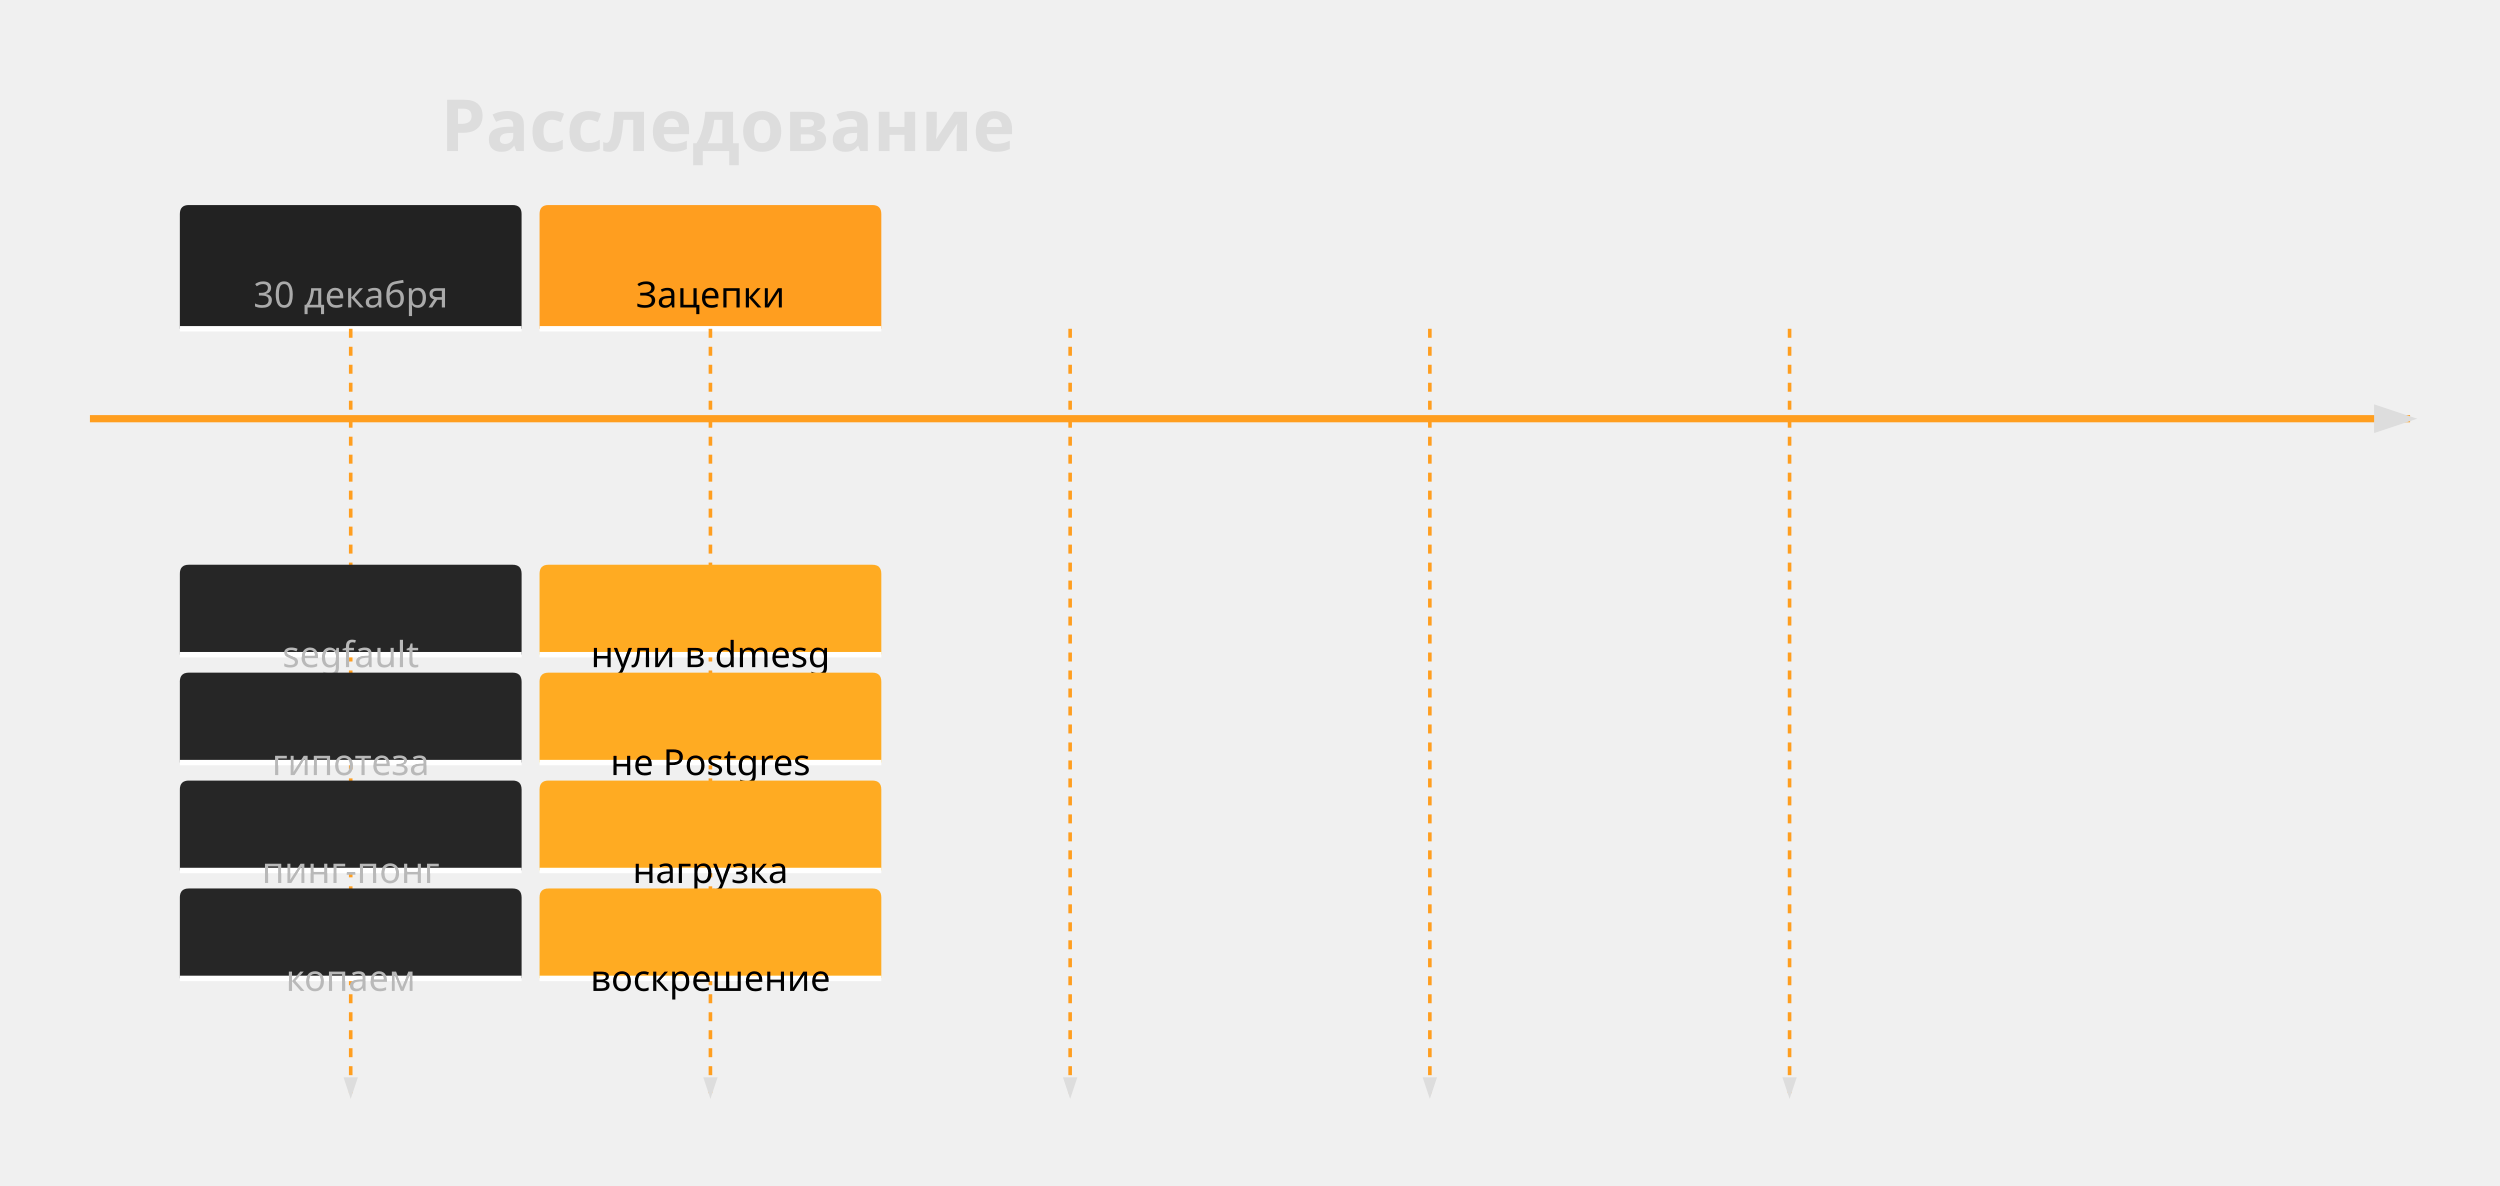
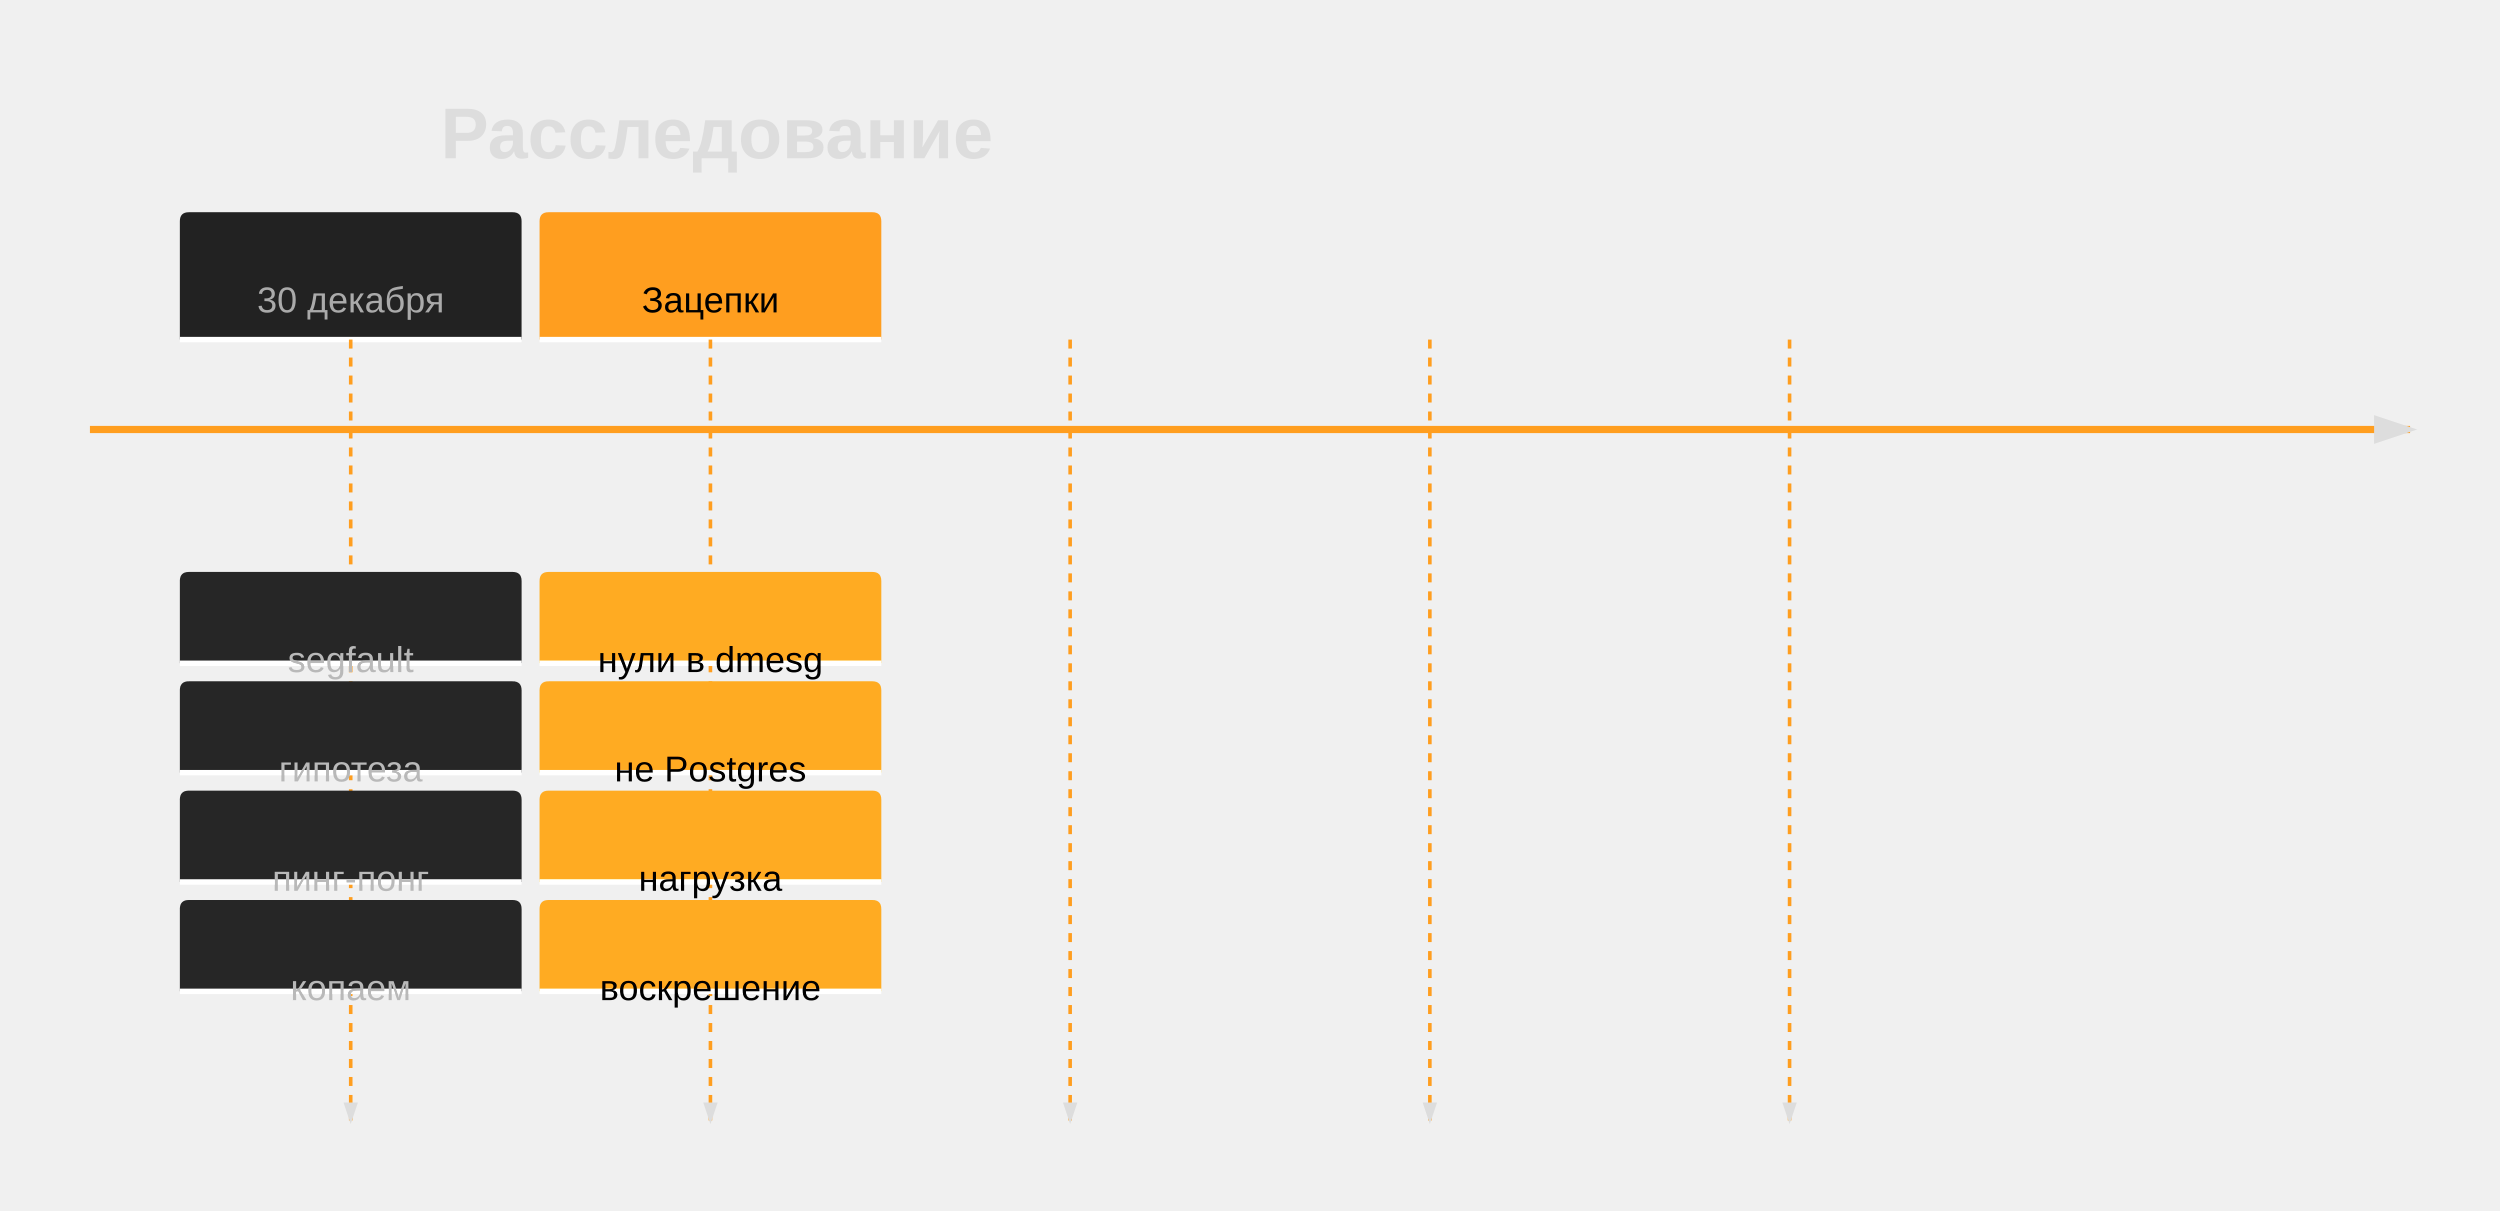
- <svg xmlns="http://www.w3.org/2000/svg" id="my-svg" width="100%" style="max-width: 1390px; background-color: transparent;" viewBox="100 -64 1390 659" role="graphics-document document" aria-roledescription="timeline">
-   <style>#my-svg{font-family:verdana;font-size:20px;fill:#ddd;}@keyframes edge-animation-frame{from{stroke-dashoffset:0;}}@keyframes dash{to{stroke-dashoffset:0;}}#my-svg .edge-animation-slow{stroke-dasharray:9,5!important;stroke-dashoffset:900;animation:dash 50s linear infinite;stroke-linecap:round;}#my-svg .edge-animation-fast{stroke-dasharray:9,5!important;stroke-dashoffset:900;animation:dash 20s linear infinite;stroke-linecap:round;}#my-svg .error-icon{fill:#111111;}#my-svg .error-text{fill:#fff;stroke:#fff;}#my-svg .edge-thickness-normal{stroke-width:1px;}#my-svg .edge-thickness-thick{stroke-width:3.5px;}#my-svg .edge-pattern-solid{stroke-dasharray:0;}#my-svg .edge-thickness-invisible{stroke-width:0;fill:none;}#my-svg .edge-pattern-dashed{stroke-dasharray:3;}#my-svg .edge-pattern-dotted{stroke-dasharray:2;}#my-svg .marker{fill:#ff9e1f;stroke:#ff9e1f;}#my-svg .marker.cross{stroke:#ff9e1f;}#my-svg svg{font-family:verdana;font-size:20px;}#my-svg p{margin:0;}#my-svg .edge{stroke-width:3;}#my-svg .section--1 rect,#my-svg .section--1 path,#my-svg .section--1 circle,#my-svg .section--1 path{fill:#222;}#my-svg .section--1 text{fill:#aaa;}#my-svg .node-icon--1{font-size:40px;color:#aaa;}#my-svg .section-edge--1{stroke:#222;}#my-svg .edge-depth--1{stroke-width:17;}#my-svg .section--1 line{stroke:#ffffff;stroke-width:3;}#my-svg .lineWrapper line{stroke:#aaa;}#my-svg .disabled,#my-svg .disabled circle,#my-svg .disabled text{fill:#111111;}#my-svg .disabled text{fill:#333;}#my-svg .section-0 rect,#my-svg .section-0 path,#my-svg .section-0 circle,#my-svg .section-0 path{fill:#ff9e1f;}#my-svg .section-0 text{fill:#000;}#my-svg .node-icon-0{font-size:40px;color:#000;}#my-svg .section-edge-0{stroke:#ff9e1f;}#my-svg .edge-depth-0{stroke-width:14;}#my-svg .section-0 line{stroke:#ffffff;stroke-width:3;}#my-svg .lineWrapper line{stroke:#000;}#my-svg .disabled,#my-svg .disabled circle,#my-svg .disabled text{fill:#111111;}#my-svg .disabled text{fill:#333;}#my-svg .section-1 rect,#my-svg .section-1 path,#my-svg .section-1 circle,#my-svg .section-1 path{fill:transparent;}#my-svg .section-1 text{fill:transparent;}#my-svg .node-icon-1{font-size:40px;color:transparent;}#my-svg .section-edge-1{stroke:transparent;}#my-svg .edge-depth-1{stroke-width:11;}#my-svg .section-1 line{stroke:rgba(255, 255, 255, 0);stroke-width:3;}#my-svg .lineWrapper line{stroke:transparent;}#my-svg .disabled,#my-svg .disabled circle,#my-svg .disabled text{fill:#111111;}#my-svg .disabled text{fill:#333;}#my-svg .section-2 rect,#my-svg .section-2 path,#my-svg .section-2 circle,#my-svg .section-2 path{fill:transparent;}#my-svg .section-2 text{fill:transparent;}#my-svg .node-icon-2{font-size:40px;color:transparent;}#my-svg .section-edge-2{stroke:transparent;}#my-svg .edge-depth-2{stroke-width:8;}#my-svg .section-2 line{stroke:rgba(255, 255, 255, 0);stroke-width:3;}#my-svg .lineWrapper line{stroke:transparent;}#my-svg .disabled,#my-svg .disabled circle,#my-svg .disabled text{fill:#111111;}#my-svg .disabled text{fill:#333;}#my-svg .section-3 rect,#my-svg .section-3 path,#my-svg .section-3 circle,#my-svg .section-3 path{fill:transparent;}#my-svg .section-3 text{fill:transparent;}#my-svg .node-icon-3{font-size:40px;color:transparent;}#my-svg .section-edge-3{stroke:transparent;}#my-svg .edge-depth-3{stroke-width:5;}#my-svg .section-3 line{stroke:rgba(255, 255, 255, 0);stroke-width:3;}#my-svg .lineWrapper line{stroke:transparent;}#my-svg .disabled,#my-svg .disabled circle,#my-svg .disabled text{fill:#111111;}#my-svg .disabled text{fill:#333;}#my-svg .section-4 rect,#my-svg .section-4 path,#my-svg .section-4 circle,#my-svg .section-4 path{fill:transparent;}#my-svg .section-4 text{fill:transparent;}#my-svg .node-icon-4{font-size:40px;color:transparent;}#my-svg .section-edge-4{stroke:transparent;}#my-svg .edge-depth-4{stroke-width:2;}#my-svg .section-4 line{stroke:rgba(255, 255, 255, 0);stroke-width:3;}#my-svg .lineWrapper line{stroke:transparent;}#my-svg .disabled,#my-svg .disabled circle,#my-svg .disabled text{fill:#111111;}#my-svg .disabled text{fill:#333;}#my-svg .section-5 rect,#my-svg .section-5 path,#my-svg .section-5 circle,#my-svg .section-5 path{fill:transparent;}#my-svg .section-5 text{fill:transparent;}#my-svg .node-icon-5{font-size:40px;color:transparent;}#my-svg .section-edge-5{stroke:transparent;}#my-svg .edge-depth-5{stroke-width:-1;}#my-svg .section-5 line{stroke:rgba(255, 255, 255, 0);stroke-width:3;}#my-svg .lineWrapper line{stroke:transparent;}#my-svg .disabled,#my-svg .disabled circle,#my-svg .disabled text{fill:#111111;}#my-svg .disabled text{fill:#333;}#my-svg .section-6 rect,#my-svg .section-6 path,#my-svg .section-6 circle,#my-svg .section-6 path{fill:transparent;}#my-svg .section-6 text{fill:transparent;}#my-svg .node-icon-6{font-size:40px;color:transparent;}#my-svg .section-edge-6{stroke:transparent;}#my-svg .edge-depth-6{stroke-width:-4;}#my-svg .section-6 line{stroke:rgba(255, 255, 255, 0);stroke-width:3;}#my-svg .lineWrapper line{stroke:transparent;}#my-svg .disabled,#my-svg .disabled circle,#my-svg .disabled text{fill:#111111;}#my-svg .disabled text{fill:#333;}#my-svg .section-7 rect,#my-svg .section-7 path,#my-svg .section-7 circle,#my-svg .section-7 path{fill:transparent;}#my-svg .section-7 text{fill:transparent;}#my-svg .node-icon-7{font-size:40px;color:transparent;}#my-svg .section-edge-7{stroke:transparent;}#my-svg .edge-depth-7{stroke-width:-7;}#my-svg .section-7 line{stroke:rgba(255, 255, 255, 0);stroke-width:3;}#my-svg .lineWrapper line{stroke:transparent;}#my-svg .disabled,#my-svg .disabled circle,#my-svg .disabled text{fill:#111111;}#my-svg .disabled text{fill:#333;}#my-svg .section-8 rect,#my-svg .section-8 path,#my-svg .section-8 circle,#my-svg .section-8 path{fill:transparent;}#my-svg .section-8 text{fill:transparent;}#my-svg .node-icon-8{font-size:40px;color:transparent;}#my-svg .section-edge-8{stroke:transparent;}#my-svg .edge-depth-8{stroke-width:-10;}#my-svg .section-8 line{stroke:rgba(255, 255, 255, 0);stroke-width:3;}#my-svg .lineWrapper line{stroke:transparent;}#my-svg .disabled,#my-svg .disabled circle,#my-svg .disabled text{fill:#111111;}#my-svg .disabled text{fill:#333;}#my-svg .section-9 rect,#my-svg .section-9 path,#my-svg .section-9 circle,#my-svg .section-9 path{fill:transparent;}#my-svg .section-9 text{fill:transparent;}#my-svg .node-icon-9{font-size:40px;color:transparent;}#my-svg .section-edge-9{stroke:transparent;}#my-svg .edge-depth-9{stroke-width:-13;}#my-svg .section-9 line{stroke:rgba(255, 255, 255, 0);stroke-width:3;}#my-svg .lineWrapper line{stroke:transparent;}#my-svg .disabled,#my-svg .disabled circle,#my-svg .disabled text{fill:#111111;}#my-svg .disabled text{fill:#333;}#my-svg .section-10 rect,#my-svg .section-10 path,#my-svg .section-10 circle,#my-svg .section-10 path{fill:transparent;}#my-svg .section-10 text{fill:#ff9e1f;}#my-svg .node-icon-10{font-size:40px;color:#ff9e1f;}#my-svg .section-edge-10{stroke:transparent;}#my-svg .edge-depth-10{stroke-width:-16;}#my-svg .section-10 line{stroke:rgba(255, 255, 255, 0);stroke-width:3;}#my-svg .lineWrapper line{stroke:#ff9e1f;}#my-svg .disabled,#my-svg .disabled circle,#my-svg .disabled text{fill:#111111;}#my-svg .disabled text{fill:#333;}#my-svg .section--1[data-look="neo"] rect,#my-svg .section--1[data-look="neo"] path,#my-svg .section--1[data-look="neo"] circle{fill:#111111;stroke:url(#my-svg-gradient);stroke-width:2;}#my-svg .section--1[data-look="neo"] line{stroke:url(#my-svg-gradient);stroke-width:2;}#my-svg .section-0[data-look="neo"] rect,#my-svg .section-0[data-look="neo"] path,#my-svg .section-0[data-look="neo"] circle{fill:#111111;stroke:url(#my-svg-gradient);stroke-width:2;}#my-svg .section-0[data-look="neo"] line{stroke:url(#my-svg-gradient);stroke-width:2;}#my-svg .section-1[data-look="neo"] rect,#my-svg .section-1[data-look="neo"] path,#my-svg .section-1[data-look="neo"] circle{fill:#111111;stroke:url(#my-svg-gradient);stroke-width:2;}#my-svg .section-1[data-look="neo"] line{stroke:url(#my-svg-gradient);stroke-width:2;}#my-svg .section-2[data-look="neo"] rect,#my-svg .section-2[data-look="neo"] path,#my-svg .section-2[data-look="neo"] circle{fill:#111111;stroke:url(#my-svg-gradient);stroke-width:2;}#my-svg .section-2[data-look="neo"] line{stroke:url(#my-svg-gradient);stroke-width:2;}#my-svg .section-3[data-look="neo"] rect,#my-svg .section-3[data-look="neo"] path,#my-svg .section-3[data-look="neo"] circle{fill:#111111;stroke:url(#my-svg-gradient);stroke-width:2;}#my-svg .section-3[data-look="neo"] line{stroke:url(#my-svg-gradient);stroke-width:2;}#my-svg .section-4[data-look="neo"] rect,#my-svg .section-4[data-look="neo"] path,#my-svg .section-4[data-look="neo"] circle{fill:#111111;stroke:url(#my-svg-gradient);stroke-width:2;}#my-svg .section-4[data-look="neo"] line{stroke:url(#my-svg-gradient);stroke-width:2;}#my-svg .section-5[data-look="neo"] rect,#my-svg .section-5[data-look="neo"] path,#my-svg .section-5[data-look="neo"] circle{fill:#111111;stroke:url(#my-svg-gradient);stroke-width:2;}#my-svg .section-5[data-look="neo"] line{stroke:url(#my-svg-gradient);stroke-width:2;}#my-svg .section-6[data-look="neo"] rect,#my-svg .section-6[data-look="neo"] path,#my-svg .section-6[data-look="neo"] circle{fill:#111111;stroke:url(#my-svg-gradient);stroke-width:2;}#my-svg .section-6[data-look="neo"] line{stroke:url(#my-svg-gradient);stroke-width:2;}#my-svg .section-7[data-look="neo"] rect,#my-svg .section-7[data-look="neo"] path,#my-svg .section-7[data-look="neo"] circle{fill:#111111;stroke:url(#my-svg-gradient);stroke-width:2;}#my-svg .section-7[data-look="neo"] line{stroke:url(#my-svg-gradient);stroke-width:2;}#my-svg .section-8[data-look="neo"] rect,#my-svg .section-8[data-look="neo"] path,#my-svg .section-8[data-look="neo"] circle{fill:#111111;stroke:url(#my-svg-gradient);stroke-width:2;}#my-svg .section-8[data-look="neo"] line{stroke:url(#my-svg-gradient);stroke-width:2;}#my-svg .section-9[data-look="neo"] rect,#my-svg .section-9[data-look="neo"] path,#my-svg .section-9[data-look="neo"] circle{fill:#111111;stroke:url(#my-svg-gradient);stroke-width:2;}#my-svg .section-9[data-look="neo"] line{stroke:url(#my-svg-gradient);stroke-width:2;}#my-svg .section-10[data-look="neo"] rect,#my-svg .section-10[data-look="neo"] path,#my-svg .section-10[data-look="neo"] circle{fill:#111111;stroke:url(#my-svg-gradient);stroke-width:2;}#my-svg .section-10[data-look="neo"] line{stroke:url(#my-svg-gradient);stroke-width:2;}#my-svg .section-root rect,#my-svg .section-root path,#my-svg .section-root circle{fill:hsl(34.018, 100%, 81.078%);}#my-svg .section-root text{fill:black;}#my-svg .icon-container{height:100%;display:flex;justify-content:center;align-items:center;}#my-svg .edge{fill:none;}#my-svg .eventWrapper{filter:brightness(120%);}#my-svg .node .neo-node{stroke:#ff9e1f;}#my-svg [data-look="neo"].node rect,#my-svg [data-look="neo"].cluster rect,#my-svg [data-look="neo"].node polygon{stroke:url(#my-svg-gradient);filter:drop-shadow( 1px 2px 2px rgba(185,185,185,1));}#my-svg [data-look="neo"].node path{stroke:url(#my-svg-gradient);stroke-width:1px;}#my-svg [data-look="neo"].node .outer-path{filter:drop-shadow( 1px 2px 2px rgba(185,185,185,1));}#my-svg [data-look="neo"].node .neo-line path{stroke:#ff9e1f;filter:none;}#my-svg [data-look="neo"].node circle{stroke:url(#my-svg-gradient);filter:drop-shadow( 1px 2px 2px rgba(185,185,185,1));}#my-svg [data-look="neo"].node circle .state-start{fill:#000000;}#my-svg [data-look="neo"].icon-shape .icon{fill:url(#my-svg-gradient);filter:drop-shadow( 1px 2px 2px rgba(185,185,185,1));}#my-svg [data-look="neo"].icon-shape .icon-neo path{stroke:url(#my-svg-gradient);filter:drop-shadow( 1px 2px 2px rgba(185,185,185,1));}#my-svg :root{--mermaid-font-family:"trebuchet ms",verdana,arial,sans-serif;}</style>
+ <svg xmlns="http://www.w3.org/2000/svg" id="my-svg" width="100%" style="max-width: 1390px; background-color: transparent;" viewBox="100 -68 1390 673" role="graphics-document document" aria-roledescription="timeline">
+   <style>#my-svg{font-family:arial;font-size:20px;fill:#ddd;}@keyframes edge-animation-frame{from{stroke-dashoffset:0;}}@keyframes dash{to{stroke-dashoffset:0;}}#my-svg .edge-animation-slow{stroke-dasharray:9,5!important;stroke-dashoffset:900;animation:dash 50s linear infinite;stroke-linecap:round;}#my-svg .edge-animation-fast{stroke-dasharray:9,5!important;stroke-dashoffset:900;animation:dash 20s linear infinite;stroke-linecap:round;}#my-svg .error-icon{fill:#111111;}#my-svg .error-text{fill:#fff;stroke:#fff;}#my-svg .edge-thickness-normal{stroke-width:1px;}#my-svg .edge-thickness-thick{stroke-width:3.5px;}#my-svg .edge-pattern-solid{stroke-dasharray:0;}#my-svg .edge-thickness-invisible{stroke-width:0;fill:none;}#my-svg .edge-pattern-dashed{stroke-dasharray:3;}#my-svg .edge-pattern-dotted{stroke-dasharray:2;}#my-svg .marker{fill:#ff9e1f;stroke:#ff9e1f;}#my-svg .marker.cross{stroke:#ff9e1f;}#my-svg svg{font-family:arial;font-size:20px;}#my-svg p{margin:0;}#my-svg .edge{stroke-width:3;}#my-svg .section--1 rect,#my-svg .section--1 path,#my-svg .section--1 circle,#my-svg .section--1 path{fill:#222;}#my-svg .section--1 text{fill:#aaa;}#my-svg .node-icon--1{font-size:40px;color:#aaa;}#my-svg .section-edge--1{stroke:#222;}#my-svg .edge-depth--1{stroke-width:17;}#my-svg .section--1 line{stroke:#ffffff;stroke-width:3;}#my-svg .lineWrapper line{stroke:#aaa;}#my-svg .disabled,#my-svg .disabled circle,#my-svg .disabled text{fill:#111111;}#my-svg .disabled text{fill:#333;}#my-svg .section-0 rect,#my-svg .section-0 path,#my-svg .section-0 circle,#my-svg .section-0 path{fill:#ff9e1f;}#my-svg .section-0 text{fill:#000;}#my-svg .node-icon-0{font-size:40px;color:#000;}#my-svg .section-edge-0{stroke:#ff9e1f;}#my-svg .edge-depth-0{stroke-width:14;}#my-svg .section-0 line{stroke:#ffffff;stroke-width:3;}#my-svg .lineWrapper line{stroke:#000;}#my-svg .disabled,#my-svg .disabled circle,#my-svg .disabled text{fill:#111111;}#my-svg .disabled text{fill:#333;}#my-svg .section-1 rect,#my-svg .section-1 path,#my-svg .section-1 circle,#my-svg .section-1 path{fill:transparent;}#my-svg .section-1 text{fill:transparent;}#my-svg .node-icon-1{font-size:40px;color:transparent;}#my-svg .section-edge-1{stroke:transparent;}#my-svg .edge-depth-1{stroke-width:11;}#my-svg .section-1 line{stroke:rgba(255, 255, 255, 0);stroke-width:3;}#my-svg .lineWrapper line{stroke:transparent;}#my-svg .disabled,#my-svg .disabled circle,#my-svg .disabled text{fill:#111111;}#my-svg .disabled text{fill:#333;}#my-svg .section-2 rect,#my-svg .section-2 path,#my-svg .section-2 circle,#my-svg .section-2 path{fill:transparent;}#my-svg .section-2 text{fill:transparent;}#my-svg .node-icon-2{font-size:40px;color:transparent;}#my-svg .section-edge-2{stroke:transparent;}#my-svg .edge-depth-2{stroke-width:8;}#my-svg .section-2 line{stroke:rgba(255, 255, 255, 0);stroke-width:3;}#my-svg .lineWrapper line{stroke:transparent;}#my-svg .disabled,#my-svg .disabled circle,#my-svg .disabled text{fill:#111111;}#my-svg .disabled text{fill:#333;}#my-svg .section-3 rect,#my-svg .section-3 path,#my-svg .section-3 circle,#my-svg .section-3 path{fill:transparent;}#my-svg .section-3 text{fill:transparent;}#my-svg .node-icon-3{font-size:40px;color:transparent;}#my-svg .section-edge-3{stroke:transparent;}#my-svg .edge-depth-3{stroke-width:5;}#my-svg .section-3 line{stroke:rgba(255, 255, 255, 0);stroke-width:3;}#my-svg .lineWrapper line{stroke:transparent;}#my-svg .disabled,#my-svg .disabled circle,#my-svg .disabled text{fill:#111111;}#my-svg .disabled text{fill:#333;}#my-svg .section-4 rect,#my-svg .section-4 path,#my-svg .section-4 circle,#my-svg .section-4 path{fill:transparent;}#my-svg .section-4 text{fill:transparent;}#my-svg .node-icon-4{font-size:40px;color:transparent;}#my-svg .section-edge-4{stroke:transparent;}#my-svg .edge-depth-4{stroke-width:2;}#my-svg .section-4 line{stroke:rgba(255, 255, 255, 0);stroke-width:3;}#my-svg .lineWrapper line{stroke:transparent;}#my-svg .disabled,#my-svg .disabled circle,#my-svg .disabled text{fill:#111111;}#my-svg .disabled text{fill:#333;}#my-svg .section-5 rect,#my-svg .section-5 path,#my-svg .section-5 circle,#my-svg .section-5 path{fill:transparent;}#my-svg .section-5 text{fill:transparent;}#my-svg .node-icon-5{font-size:40px;color:transparent;}#my-svg .section-edge-5{stroke:transparent;}#my-svg .edge-depth-5{stroke-width:-1;}#my-svg .section-5 line{stroke:rgba(255, 255, 255, 0);stroke-width:3;}#my-svg .lineWrapper line{stroke:transparent;}#my-svg .disabled,#my-svg .disabled circle,#my-svg .disabled text{fill:#111111;}#my-svg .disabled text{fill:#333;}#my-svg .section-6 rect,#my-svg .section-6 path,#my-svg .section-6 circle,#my-svg .section-6 path{fill:transparent;}#my-svg .section-6 text{fill:transparent;}#my-svg .node-icon-6{font-size:40px;color:transparent;}#my-svg .section-edge-6{stroke:transparent;}#my-svg .edge-depth-6{stroke-width:-4;}#my-svg .section-6 line{stroke:rgba(255, 255, 255, 0);stroke-width:3;}#my-svg .lineWrapper line{stroke:transparent;}#my-svg .disabled,#my-svg .disabled circle,#my-svg .disabled text{fill:#111111;}#my-svg .disabled text{fill:#333;}#my-svg .section-7 rect,#my-svg .section-7 path,#my-svg .section-7 circle,#my-svg .section-7 path{fill:transparent;}#my-svg .section-7 text{fill:transparent;}#my-svg .node-icon-7{font-size:40px;color:transparent;}#my-svg .section-edge-7{stroke:transparent;}#my-svg .edge-depth-7{stroke-width:-7;}#my-svg .section-7 line{stroke:rgba(255, 255, 255, 0);stroke-width:3;}#my-svg .lineWrapper line{stroke:transparent;}#my-svg .disabled,#my-svg .disabled circle,#my-svg .disabled text{fill:#111111;}#my-svg .disabled text{fill:#333;}#my-svg .section-8 rect,#my-svg .section-8 path,#my-svg .section-8 circle,#my-svg .section-8 path{fill:transparent;}#my-svg .section-8 text{fill:transparent;}#my-svg .node-icon-8{font-size:40px;color:transparent;}#my-svg .section-edge-8{stroke:transparent;}#my-svg .edge-depth-8{stroke-width:-10;}#my-svg .section-8 line{stroke:rgba(255, 255, 255, 0);stroke-width:3;}#my-svg .lineWrapper line{stroke:transparent;}#my-svg .disabled,#my-svg .disabled circle,#my-svg .disabled text{fill:#111111;}#my-svg .disabled text{fill:#333;}#my-svg .section-9 rect,#my-svg .section-9 path,#my-svg .section-9 circle,#my-svg .section-9 path{fill:transparent;}#my-svg .section-9 text{fill:transparent;}#my-svg .node-icon-9{font-size:40px;color:transparent;}#my-svg .section-edge-9{stroke:transparent;}#my-svg .edge-depth-9{stroke-width:-13;}#my-svg .section-9 line{stroke:rgba(255, 255, 255, 0);stroke-width:3;}#my-svg .lineWrapper line{stroke:transparent;}#my-svg .disabled,#my-svg .disabled circle,#my-svg .disabled text{fill:#111111;}#my-svg .disabled text{fill:#333;}#my-svg .section-10 rect,#my-svg .section-10 path,#my-svg .section-10 circle,#my-svg .section-10 path{fill:transparent;}#my-svg .section-10 text{fill:#ff9e1f;}#my-svg .node-icon-10{font-size:40px;color:#ff9e1f;}#my-svg .section-edge-10{stroke:transparent;}#my-svg .edge-depth-10{stroke-width:-16;}#my-svg .section-10 line{stroke:rgba(255, 255, 255, 0);stroke-width:3;}#my-svg .lineWrapper line{stroke:#ff9e1f;}#my-svg .disabled,#my-svg .disabled circle,#my-svg .disabled text{fill:#111111;}#my-svg .disabled text{fill:#333;}#my-svg .section--1[data-look="neo"] rect,#my-svg .section--1[data-look="neo"] path,#my-svg .section--1[data-look="neo"] circle{fill:#111111;stroke:url(#my-svg-gradient);stroke-width:2;}#my-svg .section--1[data-look="neo"] line{stroke:url(#my-svg-gradient);stroke-width:2;}#my-svg .section-0[data-look="neo"] rect,#my-svg .section-0[data-look="neo"] path,#my-svg .section-0[data-look="neo"] circle{fill:#111111;stroke:url(#my-svg-gradient);stroke-width:2;}#my-svg .section-0[data-look="neo"] line{stroke:url(#my-svg-gradient);stroke-width:2;}#my-svg .section-1[data-look="neo"] rect,#my-svg .section-1[data-look="neo"] path,#my-svg .section-1[data-look="neo"] circle{fill:#111111;stroke:url(#my-svg-gradient);stroke-width:2;}#my-svg .section-1[data-look="neo"] line{stroke:url(#my-svg-gradient);stroke-width:2;}#my-svg .section-2[data-look="neo"] rect,#my-svg .section-2[data-look="neo"] path,#my-svg .section-2[data-look="neo"] circle{fill:#111111;stroke:url(#my-svg-gradient);stroke-width:2;}#my-svg .section-2[data-look="neo"] line{stroke:url(#my-svg-gradient);stroke-width:2;}#my-svg .section-3[data-look="neo"] rect,#my-svg .section-3[data-look="neo"] path,#my-svg .section-3[data-look="neo"] circle{fill:#111111;stroke:url(#my-svg-gradient);stroke-width:2;}#my-svg .section-3[data-look="neo"] line{stroke:url(#my-svg-gradient);stroke-width:2;}#my-svg .section-4[data-look="neo"] rect,#my-svg .section-4[data-look="neo"] path,#my-svg .section-4[data-look="neo"] circle{fill:#111111;stroke:url(#my-svg-gradient);stroke-width:2;}#my-svg .section-4[data-look="neo"] line{stroke:url(#my-svg-gradient);stroke-width:2;}#my-svg .section-5[data-look="neo"] rect,#my-svg .section-5[data-look="neo"] path,#my-svg .section-5[data-look="neo"] circle{fill:#111111;stroke:url(#my-svg-gradient);stroke-width:2;}#my-svg .section-5[data-look="neo"] line{stroke:url(#my-svg-gradient);stroke-width:2;}#my-svg .section-6[data-look="neo"] rect,#my-svg .section-6[data-look="neo"] path,#my-svg .section-6[data-look="neo"] circle{fill:#111111;stroke:url(#my-svg-gradient);stroke-width:2;}#my-svg .section-6[data-look="neo"] line{stroke:url(#my-svg-gradient);stroke-width:2;}#my-svg .section-7[data-look="neo"] rect,#my-svg .section-7[data-look="neo"] path,#my-svg .section-7[data-look="neo"] circle{fill:#111111;stroke:url(#my-svg-gradient);stroke-width:2;}#my-svg .section-7[data-look="neo"] line{stroke:url(#my-svg-gradient);stroke-width:2;}#my-svg .section-8[data-look="neo"] rect,#my-svg .section-8[data-look="neo"] path,#my-svg .section-8[data-look="neo"] circle{fill:#111111;stroke:url(#my-svg-gradient);stroke-width:2;}#my-svg .section-8[data-look="neo"] line{stroke:url(#my-svg-gradient);stroke-width:2;}#my-svg .section-9[data-look="neo"] rect,#my-svg .section-9[data-look="neo"] path,#my-svg .section-9[data-look="neo"] circle{fill:#111111;stroke:url(#my-svg-gradient);stroke-width:2;}#my-svg .section-9[data-look="neo"] line{stroke:url(#my-svg-gradient);stroke-width:2;}#my-svg .section-10[data-look="neo"] rect,#my-svg .section-10[data-look="neo"] path,#my-svg .section-10[data-look="neo"] circle{fill:#111111;stroke:url(#my-svg-gradient);stroke-width:2;}#my-svg .section-10[data-look="neo"] line{stroke:url(#my-svg-gradient);stroke-width:2;}#my-svg .section-root rect,#my-svg .section-root path,#my-svg .section-root circle{fill:hsl(34.018, 100%, 81.078%);}#my-svg .section-root text{fill:black;}#my-svg .icon-container{height:100%;display:flex;justify-content:center;align-items:center;}#my-svg .edge{fill:none;}#my-svg .eventWrapper{filter:brightness(120%);}#my-svg .node .neo-node{stroke:#ff9e1f;}#my-svg [data-look="neo"].node rect,#my-svg [data-look="neo"].cluster rect,#my-svg [data-look="neo"].node polygon{stroke:url(#my-svg-gradient);filter:drop-shadow( 1px 2px 2px rgba(185,185,185,1));}#my-svg [data-look="neo"].node path{stroke:url(#my-svg-gradient);stroke-width:1px;}#my-svg [data-look="neo"].node .outer-path{filter:drop-shadow( 1px 2px 2px rgba(185,185,185,1));}#my-svg [data-look="neo"].node .neo-line path{stroke:#ff9e1f;filter:none;}#my-svg [data-look="neo"].node circle{stroke:url(#my-svg-gradient);filter:drop-shadow( 1px 2px 2px rgba(185,185,185,1));}#my-svg [data-look="neo"].node circle .state-start{fill:#000000;}#my-svg [data-look="neo"].icon-shape .icon{fill:url(#my-svg-gradient);filter:drop-shadow( 1px 2px 2px rgba(185,185,185,1));}#my-svg [data-look="neo"].icon-shape .icon-neo path{stroke:url(#my-svg-gradient);filter:drop-shadow( 1px 2px 2px rgba(185,185,185,1));}#my-svg :root{--mermaid-font-family:"trebuchet ms",verdana,arial,sans-serif;}</style>
  <g />
  <g />
  <defs>
    <marker id="my-svg-arrowhead" refX="5" refY="2" markerWidth="6" markerHeight="4" orient="auto">
      <path d="M 0,0 V 4 L6,2 Z" />
    </marker>
  </defs>
  <g class="taskWrapper" transform="translate(200, 50)">
    <g class="timeline-node section--1">
      <g>
-         <path id="my-svg-node-0" class="node-bkg node-undefined" d="M0 63.8 v-58.8 q0,-5,5,-5 h180 q5,0,5,5 v63.8 H0 Z" />
-         <line class="node-line--1" x1="0" y1="68.8" x2="190" y2="68.8" />
+         <path id="my-svg-node-0" class="node-bkg node-undefined" d="M0 65.8 v-60.8 q0,-5,5,-5 h180 q5,0,5,5 v65.8 H0 Z" />
+         <line class="node-line--1" x1="0" y1="70.8" x2="190" y2="70.8" />
      </g>
      <g transform="translate(95, 10)">
        <text dy="1em" alignment-baseline="middle" dominant-baseline="middle" text-anchor="middle">
          <tspan x="0" dy="1em">30   декабря</tspan>
        </text>
      </g>
    </g>
  </g>
  <g class="lineWrapper">
-     <line x1="295" y1="118.8" x2="295" y2="545" stroke-width="2" stroke="black" marker-end="url(#my-svg-arrowhead)" stroke-dasharray="5,5" />
+     <line x1="295" y1="120.8" x2="295" y2="555" stroke-width="2" stroke="black" marker-end="url(#my-svg-arrowhead)" stroke-dasharray="5,5" />
  </g>
  <g class="eventWrapper" transform="translate(200, 250)">
    <g class="timeline-node section--1">
      <g>
-         <path id="my-svg-node-1" class="node-bkg node-undefined" d="M0 45 v-40 q0,-5,5,-5 h180 q5,0,5,5 v45 H0 Z" />
-         <line class="node-line--1" x1="0" y1="50" x2="190" y2="50" />
+         <path id="my-svg-node-1" class="node-bkg node-undefined" d="M0 45.8 v-40.8 q0,-5,5,-5 h180 q5,0,5,5 v45.8 H0 Z" />
+         <line class="node-line--1" x1="0" y1="50.8" x2="190" y2="50.8" />
      </g>
      <g transform="translate(95, 10)">
        <text dy="1em" alignment-baseline="middle" dominant-baseline="middle" text-anchor="middle">
          <tspan x="0" dy="1em">segfault</tspan>
        </text>
      </g>
    </g>
  </g>
-   <g class="eventWrapper" transform="translate(200, 310)">
-     <g class="timeline-node section--1">
-       <g>
-         <path id="my-svg-node-2" class="node-bkg node-undefined" d="M0 45 v-40 q0,-5,5,-5 h180 q5,0,5,5 v45 H0 Z" />
-         <line class="node-line--1" x1="0" y1="50" x2="190" y2="50" />
+   <g class="eventWrapper" transform="translate(200, 310.8)">
+     <g class="timeline-node section--1">
+       <g>
+         <path id="my-svg-node-2" class="node-bkg node-undefined" d="M0 45.8 v-40.8 q0,-5,5,-5 h180 q5,0,5,5 v45.8 H0 Z" />
+         <line class="node-line--1" x1="0" y1="50.8" x2="190" y2="50.8" />
      </g>
      <g transform="translate(95, 10)">
        <text dy="1em" alignment-baseline="middle" dominant-baseline="middle" text-anchor="middle">
          <tspan x="0" dy="1em">гипотеза</tspan>
        </text>
      </g>
    </g>
  </g>
-   <g class="eventWrapper" transform="translate(200, 370)">
-     <g class="timeline-node section--1">
-       <g>
-         <path id="my-svg-node-3" class="node-bkg node-undefined" d="M0 45 v-40 q0,-5,5,-5 h180 q5,0,5,5 v45 H0 Z" />
-         <line class="node-line--1" x1="0" y1="50" x2="190" y2="50" />
+   <g class="eventWrapper" transform="translate(200, 371.6)">
+     <g class="timeline-node section--1">
+       <g>
+         <path id="my-svg-node-3" class="node-bkg node-undefined" d="M0 45.8 v-40.8 q0,-5,5,-5 h180 q5,0,5,5 v45.8 H0 Z" />
+         <line class="node-line--1" x1="0" y1="50.8" x2="190" y2="50.8" />
      </g>
      <g transform="translate(95, 10)">
        <text dy="1em" alignment-baseline="middle" dominant-baseline="middle" text-anchor="middle">
          <tspan x="0" dy="1em">пинг-понг</tspan>
        </text>
      </g>
    </g>
  </g>
-   <g class="eventWrapper" transform="translate(200, 430)">
-     <g class="timeline-node section--1">
-       <g>
-         <path id="my-svg-node-4" class="node-bkg node-undefined" d="M0 45 v-40 q0,-5,5,-5 h180 q5,0,5,5 v45 H0 Z" />
-         <line class="node-line--1" x1="0" y1="50" x2="190" y2="50" />
+   <g class="eventWrapper" transform="translate(200, 432.4)">
+     <g class="timeline-node section--1">
+       <g>
+         <path id="my-svg-node-4" class="node-bkg node-undefined" d="M0 45.8 v-40.8 q0,-5,5,-5 h180 q5,0,5,5 v45.8 H0 Z" />
+         <line class="node-line--1" x1="0" y1="50.8" x2="190" y2="50.8" />
      </g>
      <g transform="translate(95, 10)">
        <text dy="1em" alignment-baseline="middle" dominant-baseline="middle" text-anchor="middle">
          <tspan x="0" dy="1em">копаем</tspan>
        </text>
      </g>
    </g>
  </g>
  <g class="taskWrapper" transform="translate(400, 50)">
    <g class="timeline-node section-0">
      <g>
-         <path id="my-svg-node-5" class="node-bkg node-undefined" d="M0 63.8 v-58.8 q0,-5,5,-5 h180 q5,0,5,5 v63.8 H0 Z" />
-         <line class="node-line-0" x1="0" y1="68.8" x2="190" y2="68.8" />
+         <path id="my-svg-node-5" class="node-bkg node-undefined" d="M0 65.8 v-60.8 q0,-5,5,-5 h180 q5,0,5,5 v65.8 H0 Z" />
+         <line class="node-line-0" x1="0" y1="70.8" x2="190" y2="70.8" />
      </g>
      <g transform="translate(95, 10)">
        <text dy="1em" alignment-baseline="middle" dominant-baseline="middle" text-anchor="middle">
          <tspan x="0" dy="1em">Зацепки</tspan>
        </text>
      </g>
    </g>
  </g>
  <g class="lineWrapper">
-     <line x1="495" y1="118.8" x2="495" y2="545" stroke-width="2" stroke="black" marker-end="url(#my-svg-arrowhead)" stroke-dasharray="5,5" />
+     <line x1="495" y1="120.8" x2="495" y2="555" stroke-width="2" stroke="black" marker-end="url(#my-svg-arrowhead)" stroke-dasharray="5,5" />
  </g>
  <g class="eventWrapper" transform="translate(400, 250)">
    <g class="timeline-node section-0">
      <g>
-         <path id="my-svg-node-6" class="node-bkg node-undefined" d="M0 45 v-40 q0,-5,5,-5 h180 q5,0,5,5 v45 H0 Z" />
-         <line class="node-line-0" x1="0" y1="50" x2="190" y2="50" />
+         <path id="my-svg-node-6" class="node-bkg node-undefined" d="M0 45.8 v-40.8 q0,-5,5,-5 h180 q5,0,5,5 v45.8 H0 Z" />
+         <line class="node-line-0" x1="0" y1="50.8" x2="190" y2="50.8" />
      </g>
      <g transform="translate(95, 10)">
        <text dy="1em" alignment-baseline="middle" dominant-baseline="middle" text-anchor="middle">
          <tspan x="0" dy="1em">нули   в   dmesg</tspan>
        </text>
      </g>
    </g>
  </g>
-   <g class="eventWrapper" transform="translate(400, 310)">
-     <g class="timeline-node section-0">
-       <g>
-         <path id="my-svg-node-7" class="node-bkg node-undefined" d="M0 45 v-40 q0,-5,5,-5 h180 q5,0,5,5 v45 H0 Z" />
-         <line class="node-line-0" x1="0" y1="50" x2="190" y2="50" />
+   <g class="eventWrapper" transform="translate(400, 310.8)">
+     <g class="timeline-node section-0">
+       <g>
+         <path id="my-svg-node-7" class="node-bkg node-undefined" d="M0 45.8 v-40.8 q0,-5,5,-5 h180 q5,0,5,5 v45.8 H0 Z" />
+         <line class="node-line-0" x1="0" y1="50.8" x2="190" y2="50.8" />
      </g>
      <g transform="translate(95, 10)">
        <text dy="1em" alignment-baseline="middle" dominant-baseline="middle" text-anchor="middle">
          <tspan x="0" dy="1em">не   Postgres</tspan>
        </text>
      </g>
    </g>
  </g>
-   <g class="eventWrapper" transform="translate(400, 370)">
-     <g class="timeline-node section-0">
-       <g>
-         <path id="my-svg-node-8" class="node-bkg node-undefined" d="M0 45 v-40 q0,-5,5,-5 h180 q5,0,5,5 v45 H0 Z" />
-         <line class="node-line-0" x1="0" y1="50" x2="190" y2="50" />
+   <g class="eventWrapper" transform="translate(400, 371.6)">
+     <g class="timeline-node section-0">
+       <g>
+         <path id="my-svg-node-8" class="node-bkg node-undefined" d="M0 45.8 v-40.8 q0,-5,5,-5 h180 q5,0,5,5 v45.8 H0 Z" />
+         <line class="node-line-0" x1="0" y1="50.8" x2="190" y2="50.8" />
      </g>
      <g transform="translate(95, 10)">
        <text dy="1em" alignment-baseline="middle" dominant-baseline="middle" text-anchor="middle">
          <tspan x="0" dy="1em">нагрузка</tspan>
        </text>
      </g>
    </g>
  </g>
-   <g class="eventWrapper" transform="translate(400, 430)">
-     <g class="timeline-node section-0">
-       <g>
-         <path id="my-svg-node-9" class="node-bkg node-undefined" d="M0 45 v-40 q0,-5,5,-5 h180 q5,0,5,5 v45 H0 Z" />
-         <line class="node-line-0" x1="0" y1="50" x2="190" y2="50" />
+   <g class="eventWrapper" transform="translate(400, 432.4)">
+     <g class="timeline-node section-0">
+       <g>
+         <path id="my-svg-node-9" class="node-bkg node-undefined" d="M0 45.8 v-40.8 q0,-5,5,-5 h180 q5,0,5,5 v45.8 H0 Z" />
+         <line class="node-line-0" x1="0" y1="50.8" x2="190" y2="50.8" />
      </g>
      <g transform="translate(95, 10)">
        <text dy="1em" alignment-baseline="middle" dominant-baseline="middle" text-anchor="middle">
          <tspan x="0" dy="1em">воскрешение</tspan>
        </text>
      </g>
    </g>
  </g>
  <g class="taskWrapper" transform="translate(600, 50)">
    <g class="timeline-node section-1">
      <g>
-         <path id="my-svg-node-10" class="node-bkg node-undefined" d="M0 63.8 v-58.8 q0,-5,5,-5 h180 q5,0,5,5 v63.8 H0 Z" />
-         <line class="node-line-1" x1="0" y1="68.8" x2="190" y2="68.8" />
+         <path id="my-svg-node-10" class="node-bkg node-undefined" d="M0 65.8 v-60.8 q0,-5,5,-5 h180 q5,0,5,5 v65.8 H0 Z" />
+         <line class="node-line-1" x1="0" y1="70.8" x2="190" y2="70.8" />
      </g>
      <g transform="translate(95, 10)">
        <text dy="1em" alignment-baseline="middle" dominant-baseline="middle" text-anchor="middle">
          <tspan x="0" dy="1em">Три   условия</tspan>
        </text>
      </g>
    </g>
  </g>
  <g class="lineWrapper">
-     <line x1="695" y1="118.8" x2="695" y2="545" stroke-width="2" stroke="black" marker-end="url(#my-svg-arrowhead)" stroke-dasharray="5,5" />
+     <line x1="695" y1="120.8" x2="695" y2="555" stroke-width="2" stroke="black" marker-end="url(#my-svg-arrowhead)" stroke-dasharray="5,5" />
  </g>
  <g class="eventWrapper" transform="translate(600, 250)">
    <g class="timeline-node section-1">
      <g>
-         <path id="my-svg-node-11" class="node-bkg node-undefined" d="M0 45 v-40 q0,-5,5,-5 h180 q5,0,5,5 v45 H0 Z" />
-         <line class="node-line-1" x1="0" y1="50" x2="190" y2="50" />
+         <path id="my-svg-node-11" class="node-bkg node-undefined" d="M0 45.8 v-40.8 q0,-5,5,-5 h180 q5,0,5,5 v45.8 H0 Z" />
+         <line class="node-line-1" x1="0" y1="50.8" x2="190" y2="50.8" />
      </g>
      <g transform="translate(95, 10)">
        <text dy="1em" alignment-baseline="middle" dominant-baseline="middle" text-anchor="middle">
          <tspan x="0" dy="1em">XFS</tspan>
        </text>
      </g>
    </g>
  </g>
-   <g class="eventWrapper" transform="translate(600, 310)">
-     <g class="timeline-node section-1">
-       <g>
-         <path id="my-svg-node-12" class="node-bkg node-undefined" d="M0 45 v-40 q0,-5,5,-5 h180 q5,0,5,5 v45 H0 Z" />
-         <line class="node-line-1" x1="0" y1="50" x2="190" y2="50" />
+   <g class="eventWrapper" transform="translate(600, 310.8)">
+     <g class="timeline-node section-1">
+       <g>
+         <path id="my-svg-node-12" class="node-bkg node-undefined" d="M0 46.8 v-41.8 q0,-5,5,-5 h180 q5,0,5,5 v46.8 H0 Z" />
+         <line class="node-line-1" x1="0" y1="51.8" x2="190" y2="51.8" />
      </g>
      <g transform="translate(95, 10)">
        <text dy="1em" alignment-baseline="middle" dominant-baseline="middle" text-anchor="middle">
          <tspan x="0" dy="1em">init_on_free</tspan>
        </text>
      </g>
    </g>
  </g>
-   <g class="eventWrapper" transform="translate(600, 370)">
-     <g class="timeline-node section-1">
-       <g>
-         <path id="my-svg-node-13" class="node-bkg node-undefined" d="M0 45 v-40 q0,-5,5,-5 h180 q5,0,5,5 v45 H0 Z" />
-         <line class="node-line-1" x1="0" y1="50" x2="190" y2="50" />
+   <g class="eventWrapper" transform="translate(600, 372.6)">
+     <g class="timeline-node section-1">
+       <g>
+         <path id="my-svg-node-13" class="node-bkg node-undefined" d="M0 45.8 v-40.8 q0,-5,5,-5 h180 q5,0,5,5 v45.8 H0 Z" />
+         <line class="node-line-1" x1="0" y1="50.8" x2="190" y2="50.8" />
      </g>
      <g transform="translate(95, 10)">
        <text dy="1em" alignment-baseline="middle" dominant-baseline="middle" text-anchor="middle">
          <tspan x="0" dy="1em">pressure</tspan>
        </text>
      </g>
    </g>
  </g>
-   <g class="eventWrapper" transform="translate(600, 430)">
-     <g class="timeline-node section-1">
-       <g>
-         <path id="my-svg-node-14" class="node-bkg node-undefined" d="M0 45 v-40 q0,-5,5,-5 h180 q5,0,5,5 v45 H0 Z" />
-         <line class="node-line-1" x1="0" y1="50" x2="190" y2="50" />
+   <g class="eventWrapper" transform="translate(600, 433.4)">
+     <g class="timeline-node section-1">
+       <g>
+         <path id="my-svg-node-14" class="node-bkg node-undefined" d="M0 45.8 v-40.8 q0,-5,5,-5 h180 q5,0,5,5 v45.8 H0 Z" />
+         <line class="node-line-1" x1="0" y1="50.8" x2="190" y2="50.8" />
      </g>
      <g transform="translate(95, 10)">
        <text dy="1em" alignment-baseline="middle" dominant-baseline="middle" text-anchor="middle">
          <tspan x="0" dy="1em">лечилка</tspan>
        </text>
      </g>
    </g>
  </g>
  <g class="taskWrapper" transform="translate(800, 50)">
    <g class="timeline-node section-2">
      <g>
-         <path id="my-svg-node-15" class="node-bkg node-undefined" d="M0 63.8 v-58.8 q0,-5,5,-5 h180 q5,0,5,5 v63.8 H0 Z" />
-         <line class="node-line-2" x1="0" y1="68.8" x2="190" y2="68.8" />
+         <path id="my-svg-node-15" class="node-bkg node-undefined" d="M0 65.8 v-60.8 q0,-5,5,-5 h180 q5,0,5,5 v65.8 H0 Z" />
+         <line class="node-line-2" x1="0" y1="70.8" x2="190" y2="70.8" />
      </g>
      <g transform="translate(95, 10)">
        <text dy="1em" alignment-baseline="middle" dominant-baseline="middle" text-anchor="middle">
          <tspan x="0" dy="1em">Доказательство</tspan>
        </text>
      </g>
    </g>
  </g>
  <g class="lineWrapper">
-     <line x1="895" y1="118.8" x2="895" y2="545" stroke-width="2" stroke="black" marker-end="url(#my-svg-arrowhead)" stroke-dasharray="5,5" />
+     <line x1="895" y1="120.8" x2="895" y2="555" stroke-width="2" stroke="black" marker-end="url(#my-svg-arrowhead)" stroke-dasharray="5,5" />
  </g>
  <g class="eventWrapper" transform="translate(800, 250)">
    <g class="timeline-node section-2">
      <g>
-         <path id="my-svg-node-16" class="node-bkg node-undefined" d="M0 45 v-40 q0,-5,5,-5 h180 q5,0,5,5 v45 H0 Z" />
-         <line class="node-line-2" x1="0" y1="50" x2="190" y2="50" />
+         <path id="my-svg-node-16" class="node-bkg node-undefined" d="M0 45.8 v-40.8 q0,-5,5,-5 h180 q5,0,5,5 v45.8 H0 Z" />
+         <line class="node-line-2" x1="0" y1="50.8" x2="190" y2="50.8" />
      </g>
      <g transform="translate(95, 10)">
        <text dy="1em" alignment-baseline="middle" dominant-baseline="middle" text-anchor="middle">
          <tspan x="0" dy="1em">30   секунд</tspan>
        </text>
      </g>
    </g>
  </g>
-   <g class="eventWrapper" transform="translate(800, 310)">
-     <g class="timeline-node section-2">
-       <g>
-         <path id="my-svg-node-17" class="node-bkg node-undefined" d="M0 45 v-40 q0,-5,5,-5 h180 q5,0,5,5 v45 H0 Z" />
-         <line class="node-line-2" x1="0" y1="50" x2="190" y2="50" />
+   <g class="eventWrapper" transform="translate(800, 310.8)">
+     <g class="timeline-node section-2">
+       <g>
+         <path id="my-svg-node-17" class="node-bkg node-undefined" d="M0 45.8 v-40.8 q0,-5,5,-5 h180 q5,0,5,5 v45.8 H0 Z" />
+         <line class="node-line-2" x1="0" y1="50.8" x2="190" y2="50.8" />
      </g>
      <g transform="translate(95, 10)">
        <text dy="1em" alignment-baseline="middle" dominant-baseline="middle" text-anchor="middle">
          <tspan x="0" dy="1em">два   теста</tspan>
        </text>
      </g>
    </g>
  </g>
-   <g class="eventWrapper" transform="translate(800, 370)">
-     <g class="timeline-node section-2">
-       <g>
-         <path id="my-svg-node-18" class="node-bkg node-undefined" d="M0 45 v-40 q0,-5,5,-5 h180 q5,0,5,5 v45 H0 Z" />
-         <line class="node-line-2" x1="0" y1="50" x2="190" y2="50" />
+   <g class="eventWrapper" transform="translate(800, 371.6)">
+     <g class="timeline-node section-2">
+       <g>
+         <path id="my-svg-node-18" class="node-bkg node-undefined" d="M0 45.8 v-40.8 q0,-5,5,-5 h180 q5,0,5,5 v45.8 H0 Z" />
+         <line class="node-line-2" x1="0" y1="50.8" x2="190" y2="50.8" />
      </g>
      <g transform="translate(95, 10)">
        <text dy="1em" alignment-baseline="middle" dominant-baseline="middle" text-anchor="middle">
          <tspan x="0" dy="1em">git   bisect</tspan>
        </text>
      </g>
    </g>
  </g>
-   <g class="eventWrapper" transform="translate(800, 430)">
-     <g class="timeline-node section-2">
-       <g>
-         <path id="my-svg-node-19" class="node-bkg node-undefined" d="M0 45 v-40 q0,-5,5,-5 h180 q5,0,5,5 v45 H0 Z" />
-         <line class="node-line-2" x1="0" y1="50" x2="190" y2="50" />
+   <g class="eventWrapper" transform="translate(800, 432.4)">
+     <g class="timeline-node section-2">
+       <g>
+         <path id="my-svg-node-19" class="node-bkg node-undefined" d="M0 45.8 v-40.8 q0,-5,5,-5 h180 q5,0,5,5 v45.8 H0 Z" />
+         <line class="node-line-2" x1="0" y1="50.8" x2="190" y2="50.8" />
      </g>
      <g transform="translate(95, 10)">
        <text dy="1em" alignment-baseline="middle" dominant-baseline="middle" text-anchor="middle">
          <tspan x="0" dy="1em">коммит</tspan>
        </text>
      </g>
    </g>
  </g>
  <g class="taskWrapper" transform="translate(1000, 50)">
    <g class="timeline-node section-3">
      <g>
-         <path id="my-svg-node-20" class="node-bkg node-undefined" d="M0 63.8 v-58.8 q0,-5,5,-5 h180 q5,0,5,5 v63.8 H0 Z" />
-         <line class="node-line-3" x1="0" y1="68.8" x2="190" y2="68.8" />
+         <path id="my-svg-node-20" class="node-bkg node-undefined" d="M0 65.8 v-60.8 q0,-5,5,-5 h180 q5,0,5,5 v65.8 H0 Z" />
+         <line class="node-line-3" x1="0" y1="70.8" x2="190" y2="70.8" />
      </g>
      <g transform="translate(95, 10)">
        <text dy="1em" alignment-baseline="middle" dominant-baseline="middle" text-anchor="middle">
          <tspan x="0" dy="1em">Root   cause</tspan>
        </text>
      </g>
    </g>
  </g>
  <g class="lineWrapper">
-     <line x1="1095" y1="118.8" x2="1095" y2="545" stroke-width="2" stroke="black" marker-end="url(#my-svg-arrowhead)" stroke-dasharray="5,5" />
+     <line x1="1095" y1="120.8" x2="1095" y2="555" stroke-width="2" stroke="black" marker-end="url(#my-svg-arrowhead)" stroke-dasharray="5,5" />
  </g>
  <g class="eventWrapper" transform="translate(1000, 250)">
    <g class="timeline-node section-3">
      <g>
-         <path id="my-svg-node-21" class="node-bkg node-undefined" d="M0 45 v-40 q0,-5,5,-5 h180 q5,0,5,5 v45 H0 Z" />
-         <line class="node-line-3" x1="0" y1="50" x2="190" y2="50" />
+         <path id="my-svg-node-21" class="node-bkg node-undefined" d="M0 45.8 v-40.8 q0,-5,5,-5 h180 q5,0,5,5 v45.8 H0 Z" />
+         <line class="node-line-3" x1="0" y1="50.8" x2="190" y2="50.8" />
      </g>
      <g transform="translate(95, 10)">
        <text dy="1em" alignment-baseline="middle" dominant-baseline="middle" text-anchor="middle">
          <tspan x="0" dy="1em">race   condition</tspan>
        </text>
      </g>
    </g>
  </g>
-   <g class="eventWrapper" transform="translate(1000, 310)">
-     <g class="timeline-node section-3">
-       <g>
-         <path id="my-svg-node-22" class="node-bkg node-undefined" d="M0 45 v-40 q0,-5,5,-5 h180 q5,0,5,5 v45 H0 Z" />
-         <line class="node-line-3" x1="0" y1="50" x2="190" y2="50" />
+   <g class="eventWrapper" transform="translate(1000, 310.8)">
+     <g class="timeline-node section-3">
+       <g>
+         <path id="my-svg-node-22" class="node-bkg node-undefined" d="M0 45.8 v-40.8 q0,-5,5,-5 h180 q5,0,5,5 v45.8 H0 Z" />
+         <line class="node-line-3" x1="0" y1="50.8" x2="190" y2="50.8" />
      </g>
      <g transform="translate(95, 10)">
        <text dy="1em" alignment-baseline="middle" dominant-baseline="middle" text-anchor="middle">
          <tspan x="0" dy="1em">фикс   6.9</tspan>
        </text>
      </g>
    </g>
  </g>
-   <g class="eventWrapper" transform="translate(1000, 370)">
-     <g class="timeline-node section-3">
-       <g>
-         <path id="my-svg-node-23" class="node-bkg node-undefined" d="M0 45 v-40 q0,-5,5,-5 h180 q5,0,5,5 v45 H0 Z" />
-         <line class="node-line-3" x1="0" y1="50" x2="190" y2="50" />
+   <g class="eventWrapper" transform="translate(1000, 371.6)">
+     <g class="timeline-node section-3">
+       <g>
+         <path id="my-svg-node-23" class="node-bkg node-undefined" d="M0 45.8 v-40.8 q0,-5,5,-5 h180 q5,0,5,5 v45.8 H0 Z" />
+         <line class="node-line-3" x1="0" y1="50.8" x2="190" y2="50.8" />
      </g>
      <g transform="translate(95, 10)">
        <text dy="1em" alignment-baseline="middle" dominant-baseline="middle" text-anchor="middle">
          <tspan x="0" dy="1em">XZ   Utils</tspan>
        </text>
      </g>
    </g>
  </g>
-   <g class="eventWrapper" transform="translate(1000, 430)">
-     <g class="timeline-node section-3">
-       <g>
-         <path id="my-svg-node-24" class="node-bkg node-undefined" d="M0 45 v-40 q0,-5,5,-5 h180 q5,0,5,5 v45 H0 Z" />
-         <line class="node-line-3" x1="0" y1="50" x2="190" y2="50" />
+   <g class="eventWrapper" transform="translate(1000, 432.4)">
+     <g class="timeline-node section-3">
+       <g>
+         <path id="my-svg-node-24" class="node-bkg node-undefined" d="M0 45.8 v-40.8 q0,-5,5,-5 h180 q5,0,5,5 v45.8 H0 Z" />
+         <line class="node-line-3" x1="0" y1="50.8" x2="190" y2="50.8" />
      </g>
      <g transform="translate(95, 10)">
        <text dy="1em" alignment-baseline="middle" dominant-baseline="middle" text-anchor="middle">
          <tspan x="0" dy="1em">бэкпорта   нет</tspan>
        </text>
      </g>
    </g>
  </g>
  <text x="345" font-size="4ex" font-weight="bold" y="20">Расследование</text>
  <g class="lineWrapper">
-     <line x1="150" y1="168.8" x2="1440" y2="168.8" stroke-width="4" stroke="black" marker-end="url(#my-svg-arrowhead)" />
+     <line x1="150" y1="170.8" x2="1440" y2="170.8" stroke-width="4" stroke="black" marker-end="url(#my-svg-arrowhead)" />
  </g>
</svg>
